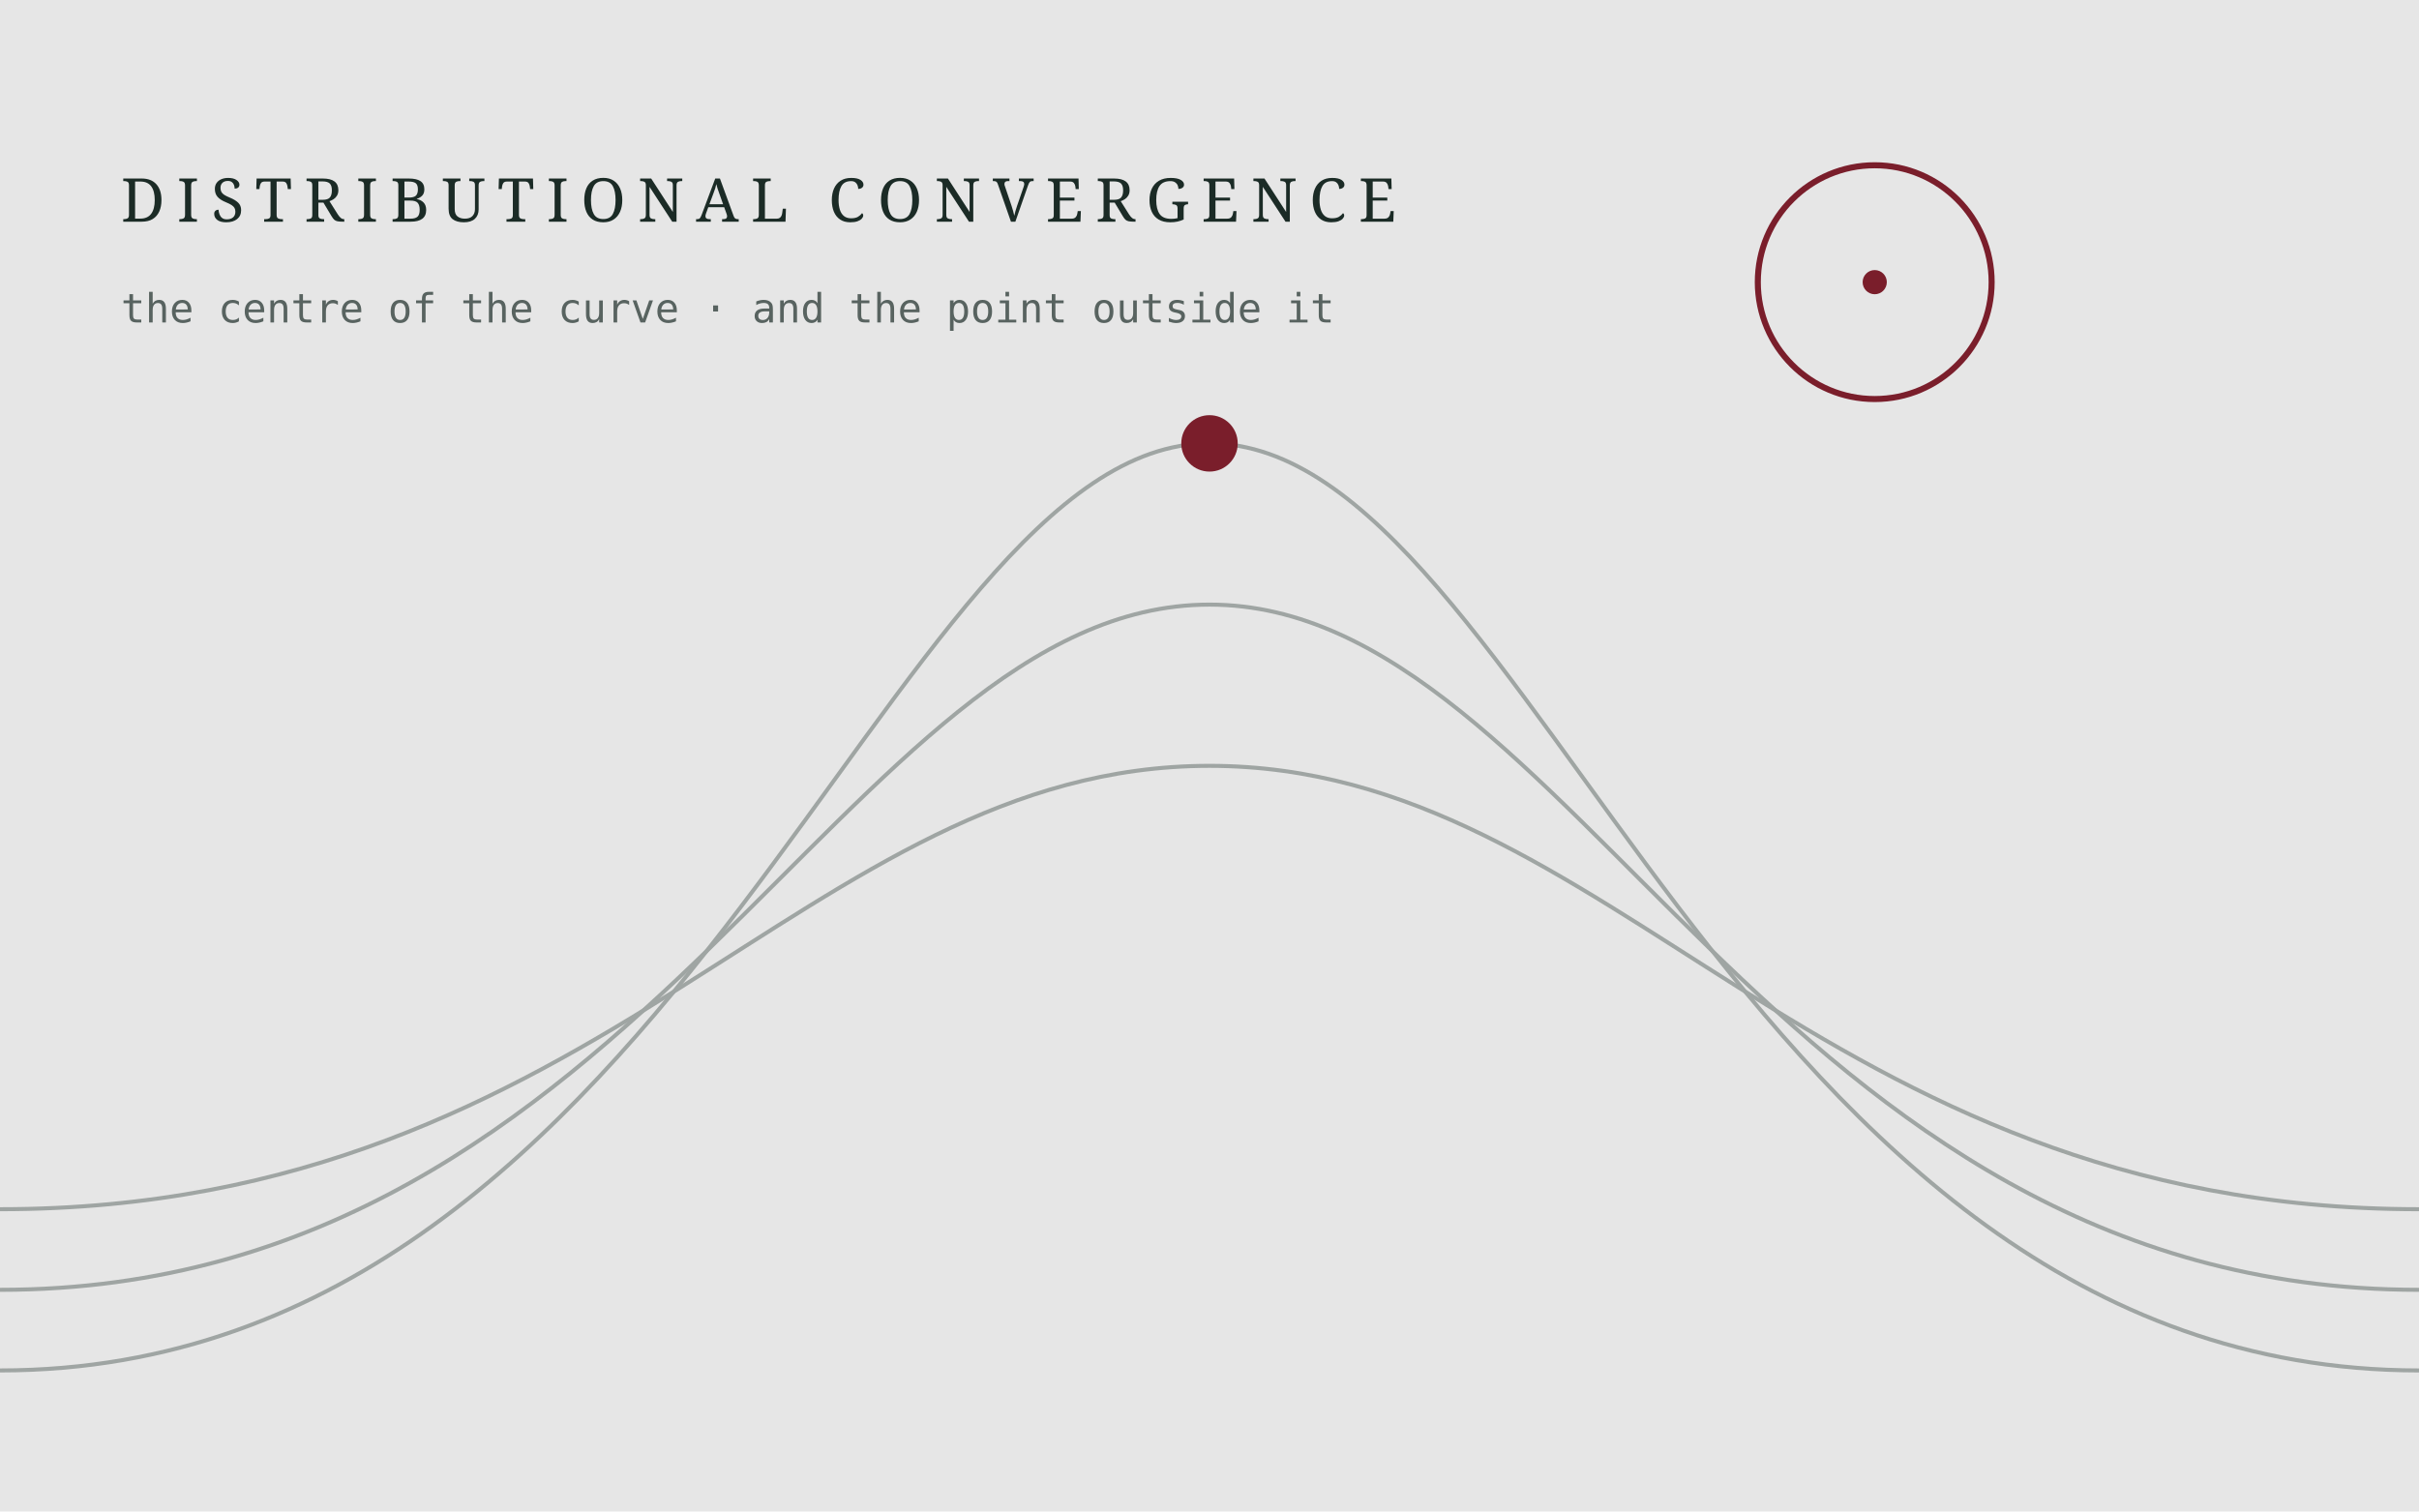
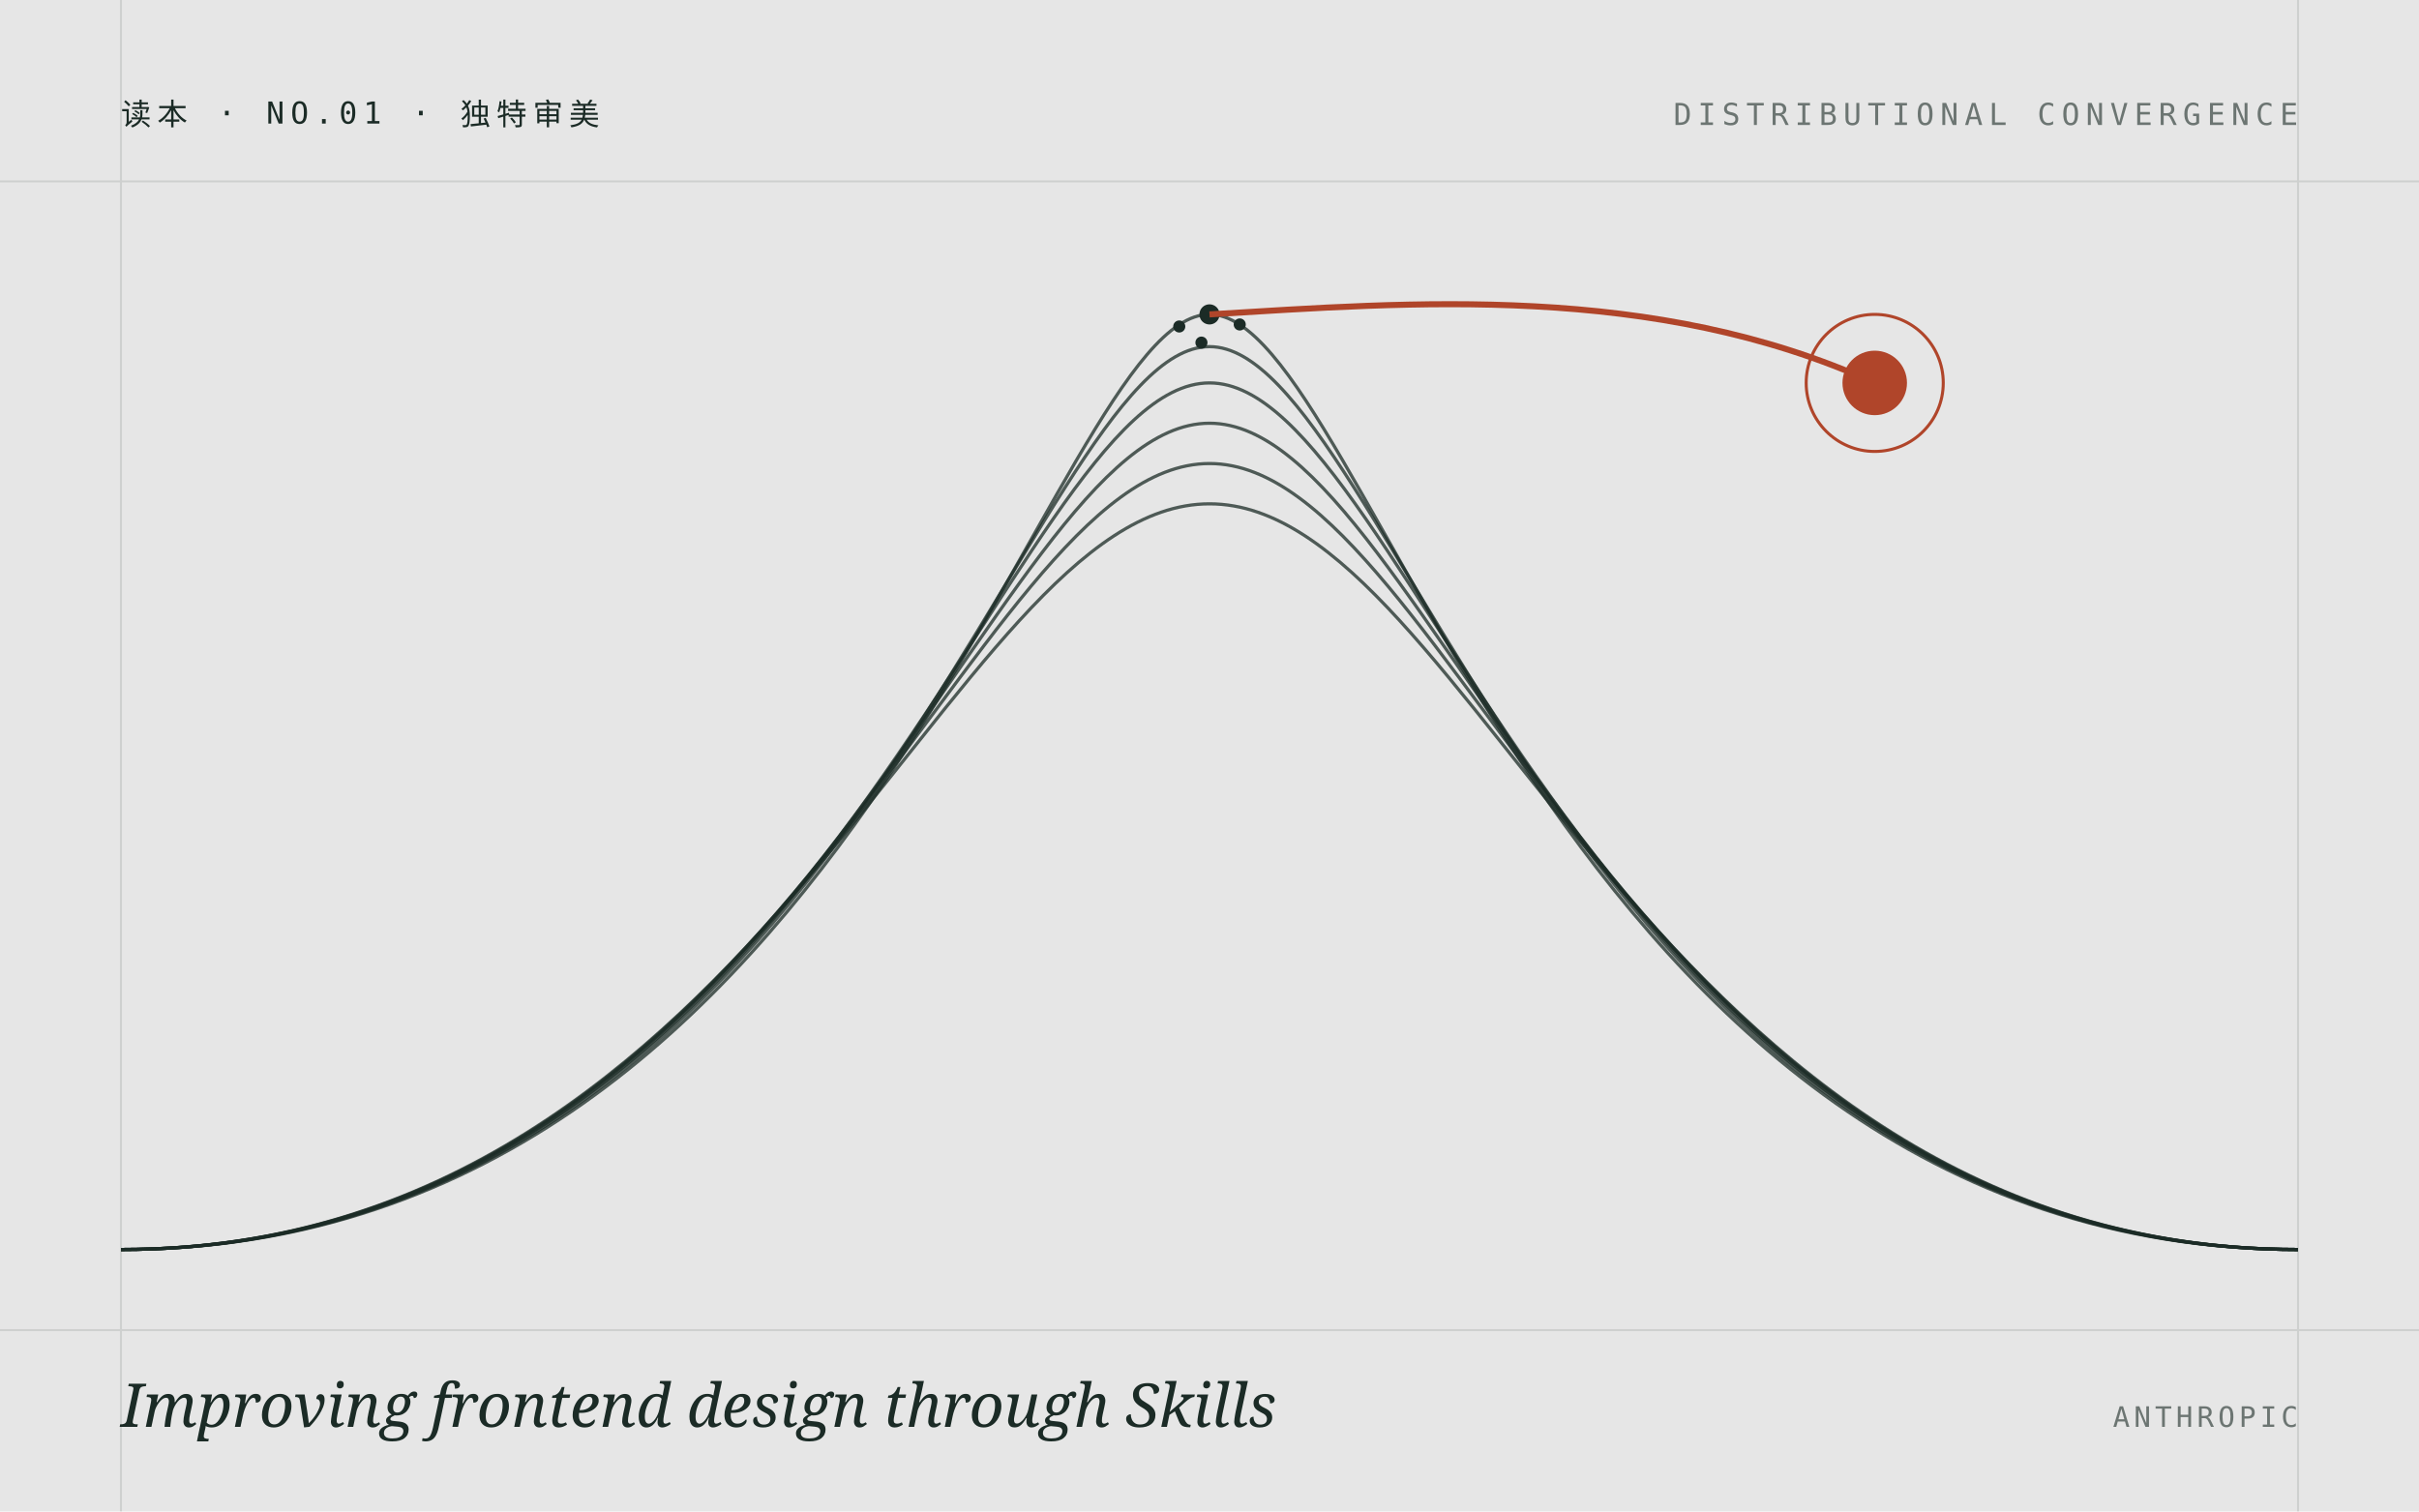
- <svg xmlns="http://www.w3.org/2000/svg" viewBox="0 0 1200 750">
+ <svg xmlns="http://www.w3.org/2000/svg" viewBox="0 0 1200 750" width="1200" height="750" data-accent="#B0452A">
  <rect width="1200" height="750" fill="#E6E6E6" />
-   <g fill="none" stroke="#1B2B26" stroke-width="2" opacity=".35">
-     <path d="M0 600 C300 600 400 380 600 380 S900 600 1200 600" />
-     <path d="M0 640 C320 640 420 300 600 300 S880 640 1200 640" />
-     <path d="M0 680 C340 680 440 220 600 220 S860 680 1200 680" />
+   <g stroke="#1B2B26" stroke-opacity=".12" stroke-width="1">
+     <path d="M60 0V750M1140 0V750M0 90H1200M0 660H1200" />
  </g>
-   <circle cx="600" cy="220" r="14" fill="#7A1E2B" />
-   <circle cx="930" cy="140" r="58" fill="none" stroke="#7A1E2B" stroke-width="3" />
-   <circle cx="930" cy="140" r="6" fill="#7A1E2B" />
-   <text x="60" y="110" font-family="Georgia,serif" font-size="30" fill="#1B2B26" letter-spacing="6">DISTRIBUTIONAL CONVERGENCE</text>
-   <text x="60" y="160" font-family="monospace" font-size="20" fill="#1B2B26" opacity=".7">the centre of the curve  ·  and the point outside it</text>
+   <text x="60" y="62" font-family="IBM Plex Mono,monospace" font-size="15" letter-spacing="3" fill="#1B2B26">读本 · NO.01 · 独特审美</text>
+   <text x="1140" y="62" text-anchor="end" font-family="IBM Plex Mono,monospace" font-size="15" letter-spacing="3" fill="#1B2B26" fill-opacity=".6">DISTRIBUTIONAL CONVERGENCE</text>
+   <g fill="none" stroke="#1B2B26" stroke-width="1.6" stroke-opacity=".75">
+     <path d="M60 620 C380 620 470 250 600 250 S820 620 1140 620" />
+     <path d="M60 620 C390 620 480 230 600 230 S810 620 1140 620" />
+     <path d="M60 620 C400 620 490 210 600 210 S800 620 1140 620" />
+     <path d="M60 620 C410 620 500 190 600 190 S790 620 1140 620" />
+     <path d="M60 620 C420 620 510 172 600 172 S780 620 1140 620" />
+     <path d="M60 620 C430 620 520 156 600 156 S770 620 1140 620" />
+   </g>
+   <g fill="#1B2B26">
+     <circle cx="600" cy="156" r="5" />
+     <circle cx="585" cy="162" r="3" />
+     <circle cx="615" cy="161" r="3" />
+     <circle cx="596" cy="170" r="3" />
+   </g>
+   <path d="M600 156 C700 150 820 140 930 190" fill="none" stroke="#B0452A" stroke-width="3" />
+   <circle cx="930" cy="190" r="16" fill="#B0452A" />
+   <circle cx="930" cy="190" r="34" fill="none" stroke="#B0452A" stroke-width="1.5" />
+   <text x="60" y="708" font-family="Instrument Serif,Georgia,serif" font-style="italic" font-size="30" fill="#1B2B26">Improving frontend design through Skills</text>
+   <text x="1140" y="708" text-anchor="end" font-family="IBM Plex Mono,monospace" font-size="14" letter-spacing="2" fill="#1B2B26" fill-opacity=".6">ANTHROPIC</text>
</svg>
